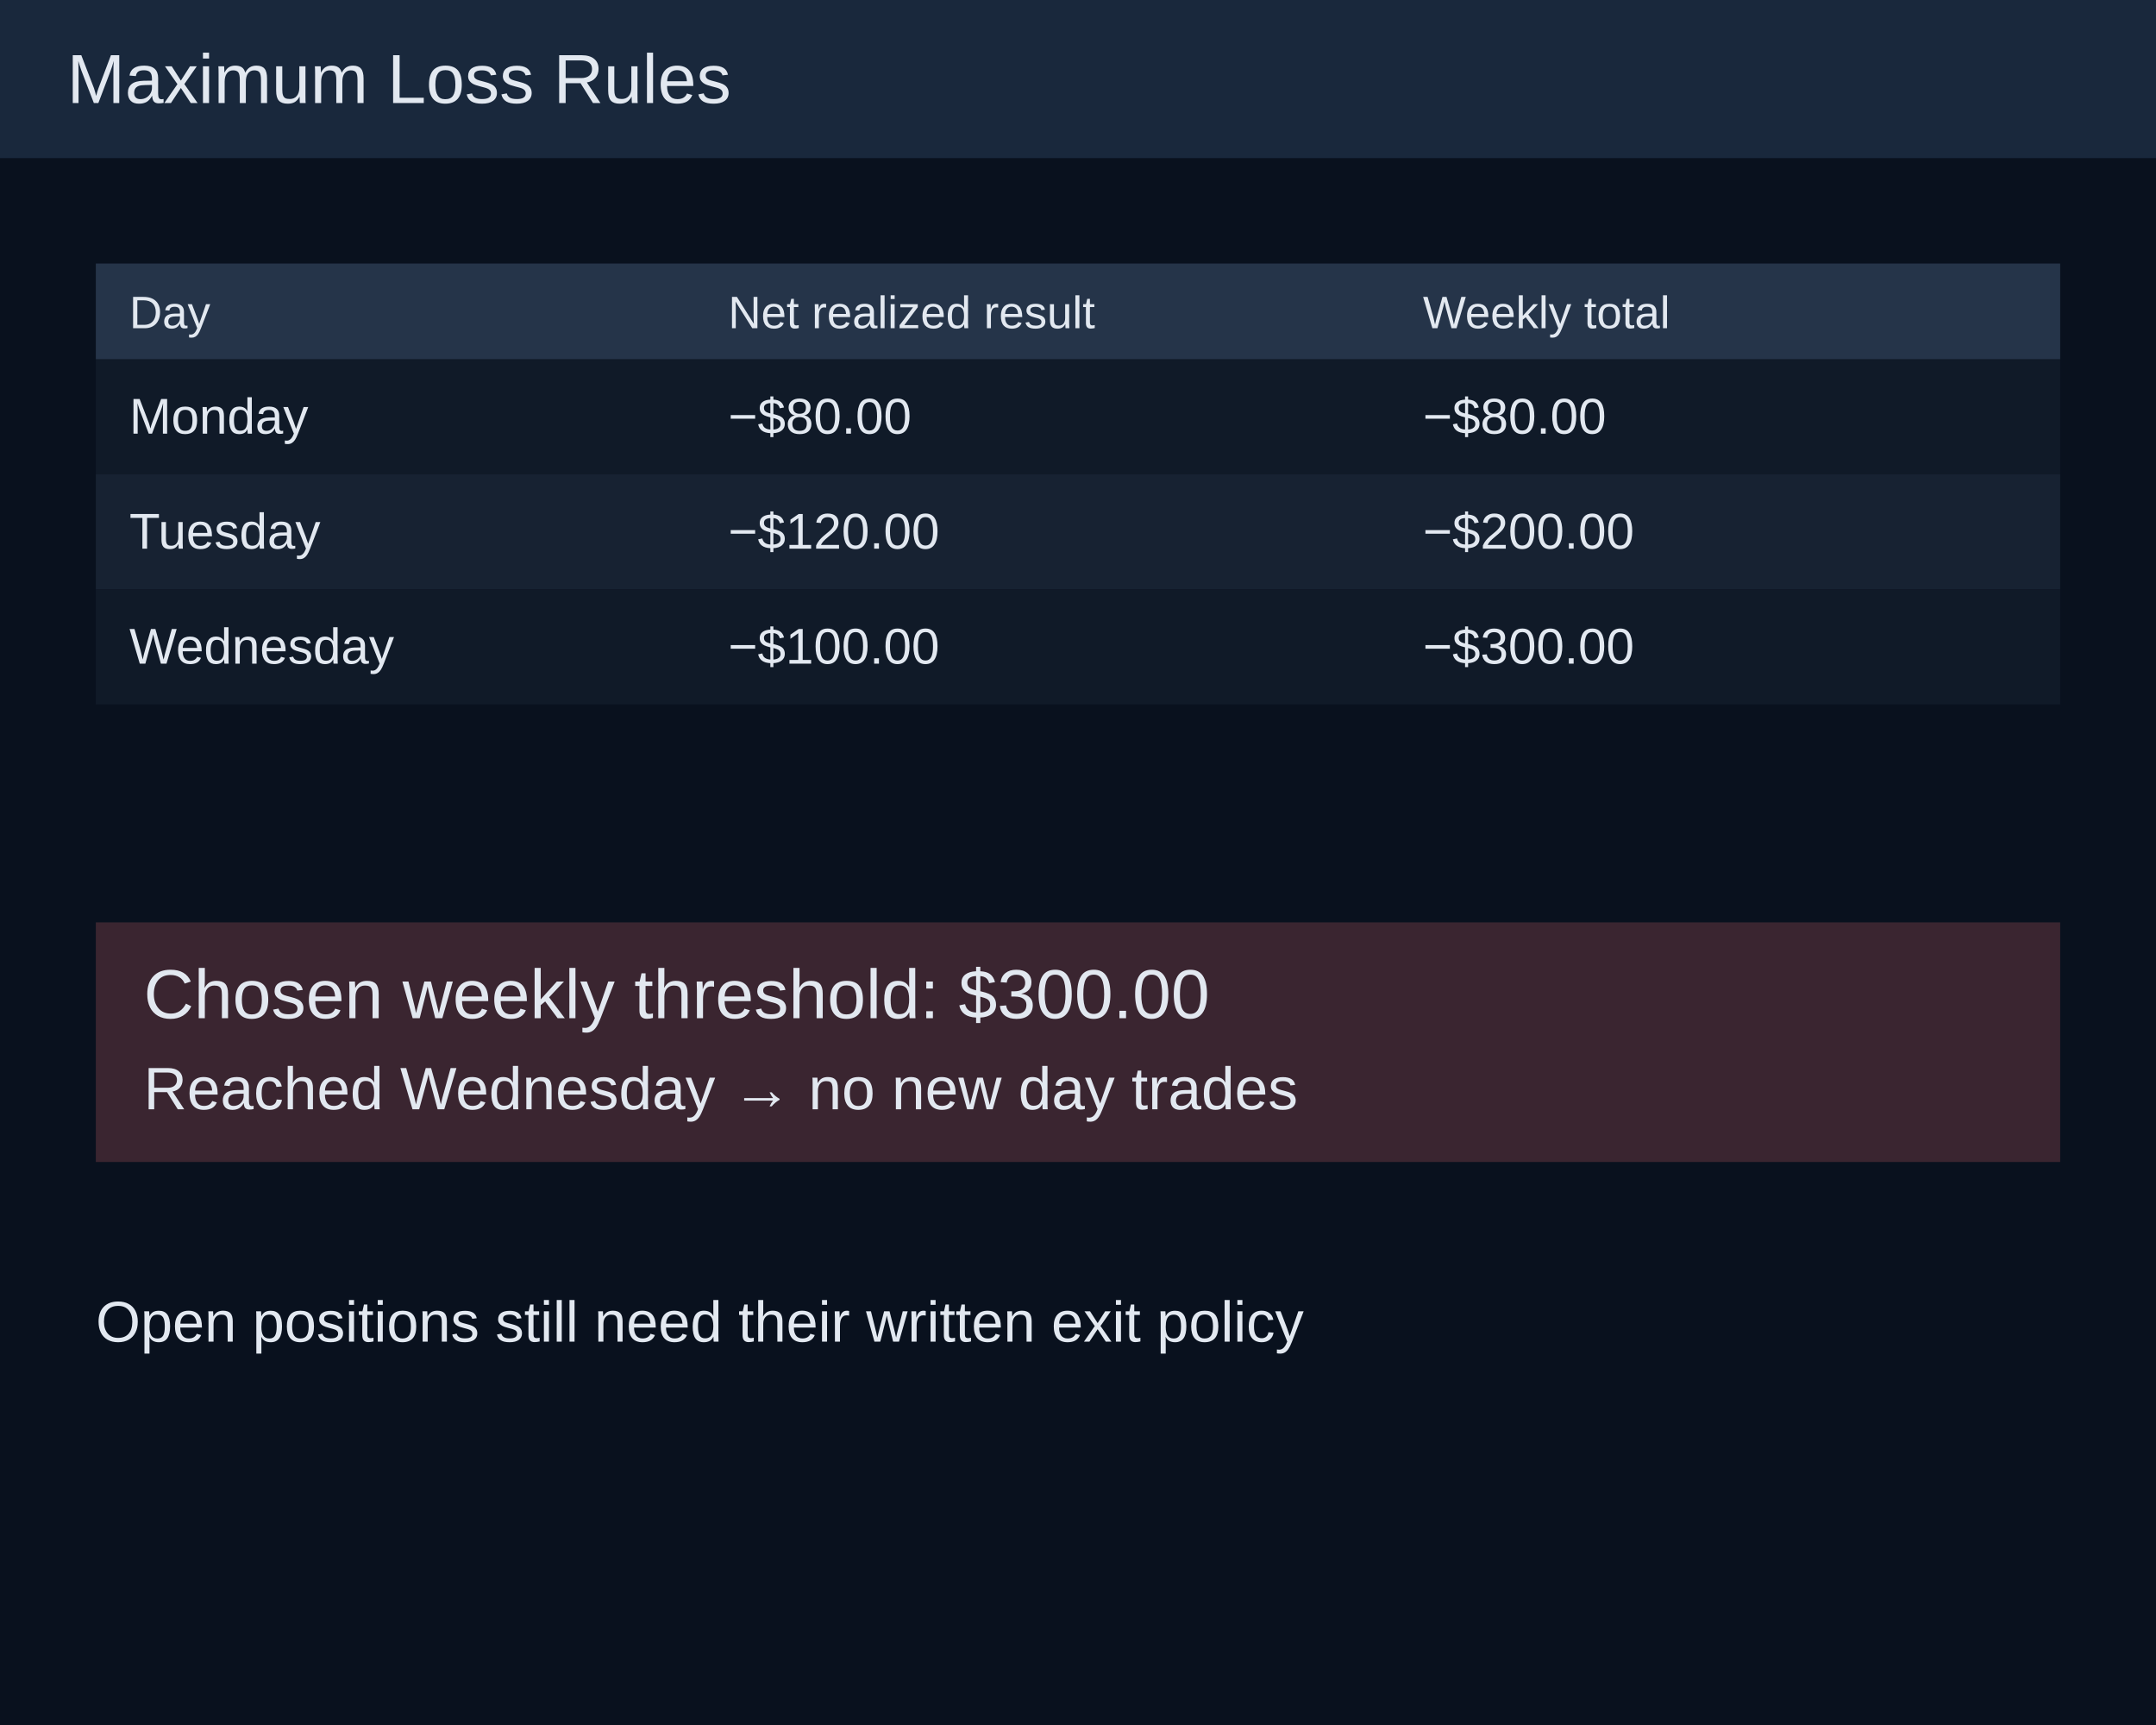
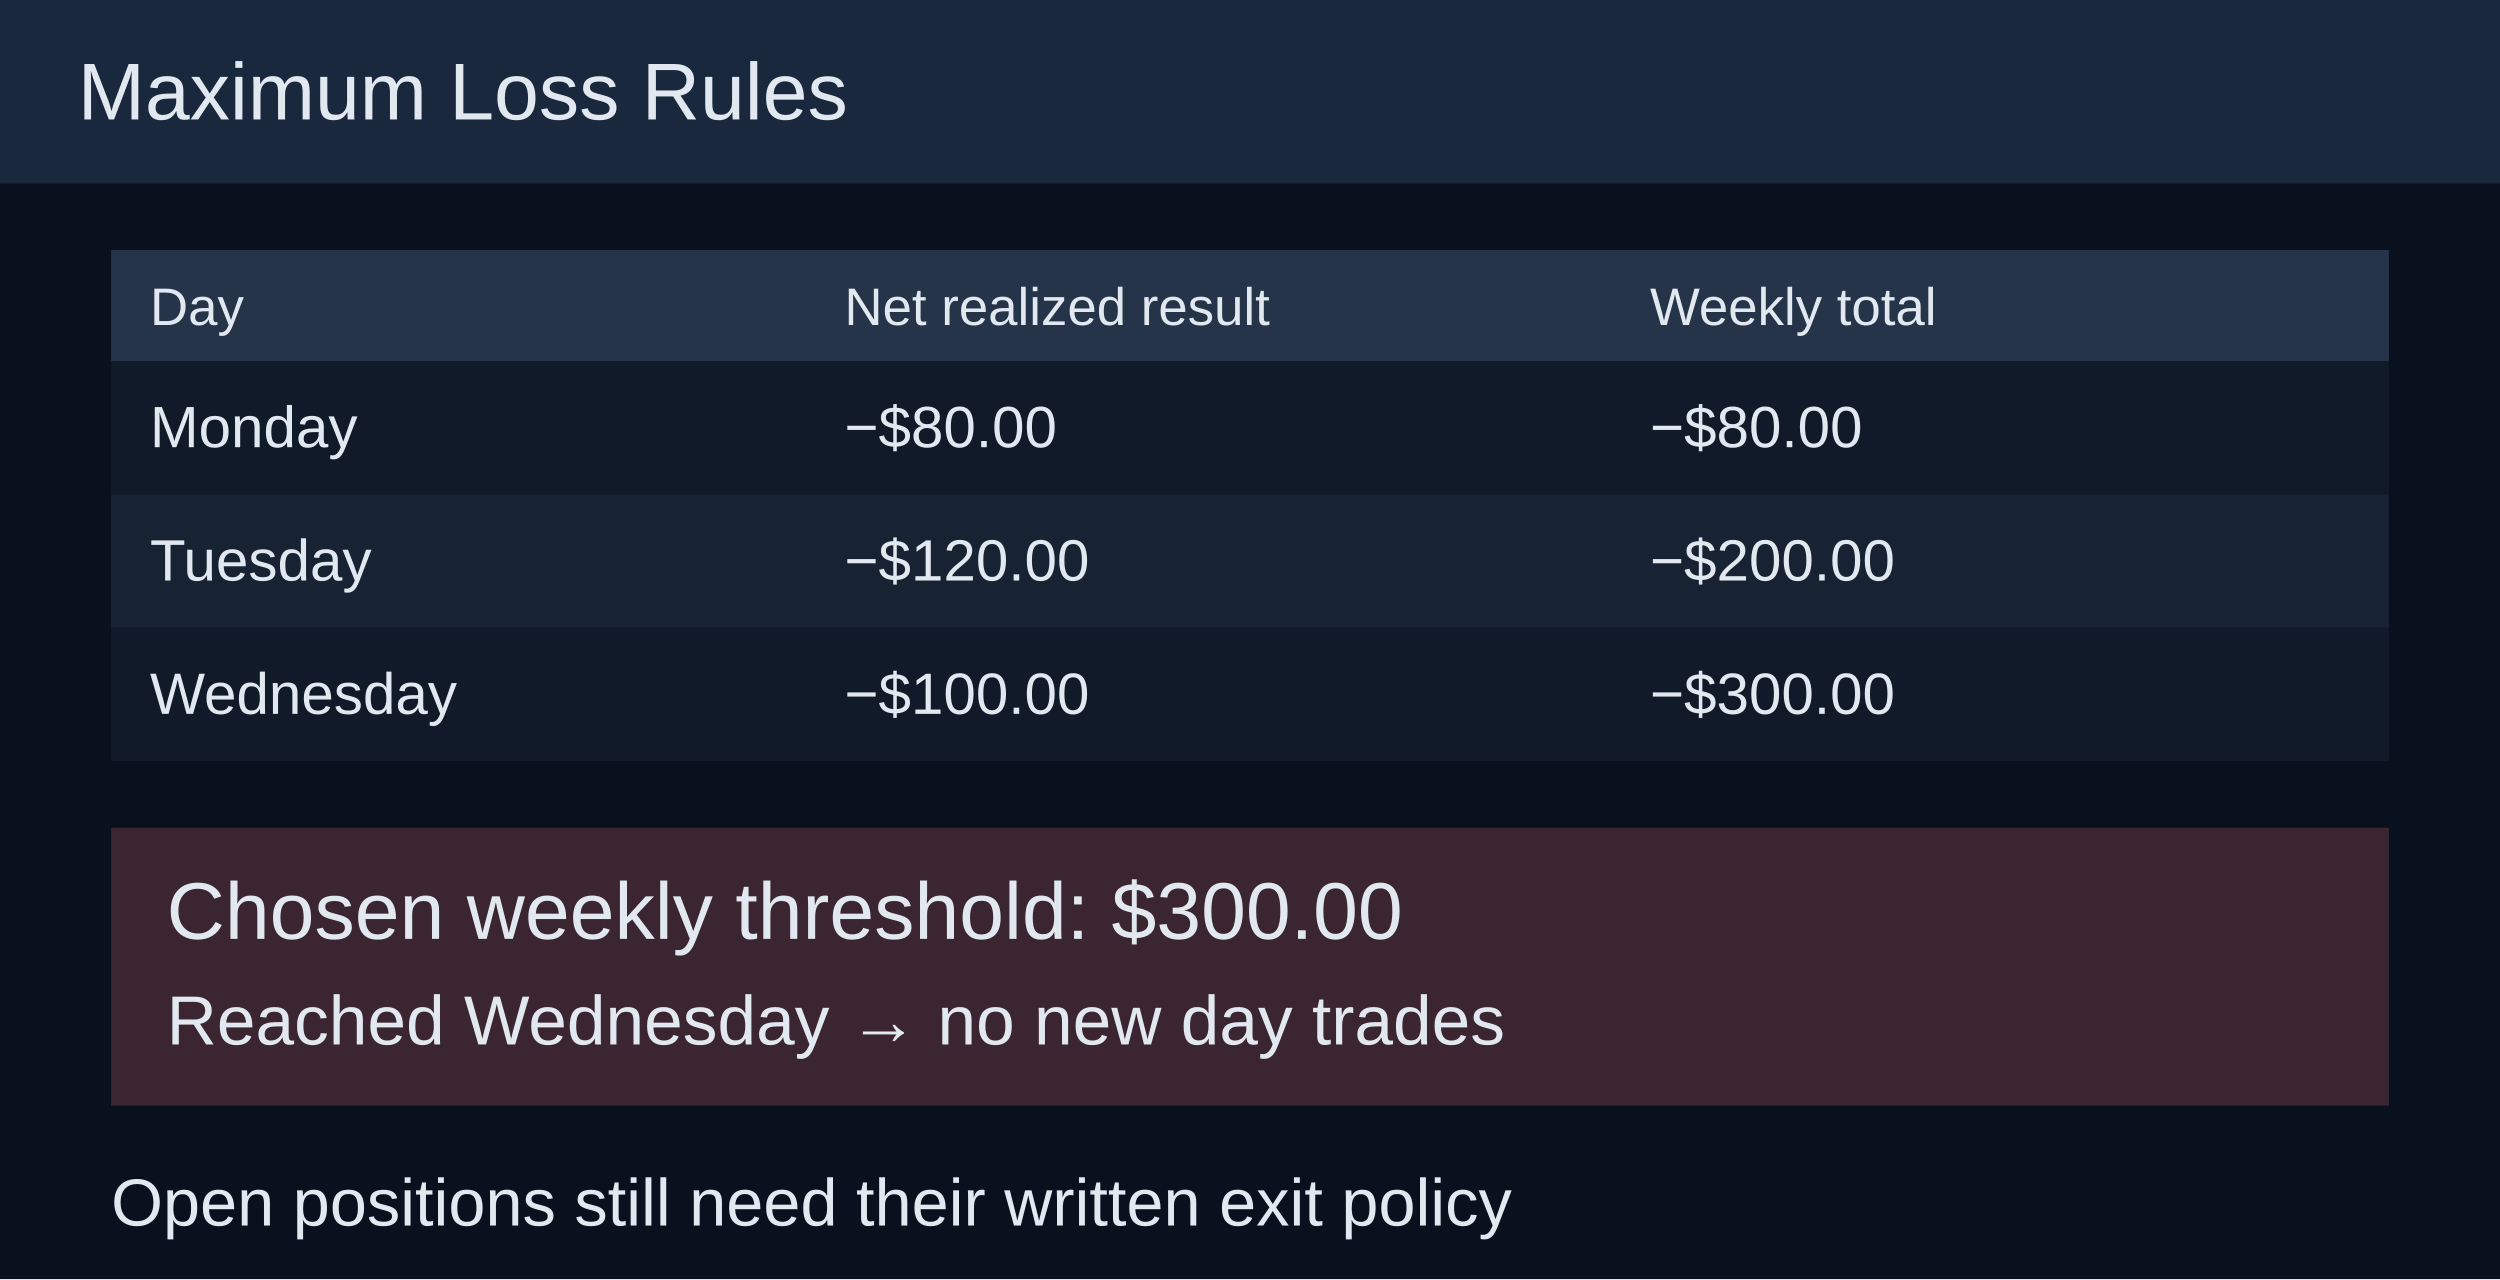
- <svg xmlns="http://www.w3.org/2000/svg" width="900" height="720" viewBox="0 0 900 720" role="img">
-   <rect width="900" height="720" fill="#09111e" />
+ <svg xmlns="http://www.w3.org/2000/svg" width="900" height="460.48" viewBox="0 0 900 460.48" role="img">
+   <rect width="900" height="460.48" fill="#09111e" y="0.0" />
  <g font-family="Arial, sans-serif">
-     <rect x="0" y="0" width="900" height="66" fill="#19283c" />
-     <text x="28" y="43" font-size="29" fill="#e2e8f0">Maximum Loss Rules</text>
-     <rect x="40" y="110" width="820" height="40" fill="#253449" />
-     <text x="54" y="137" font-size="19" fill="#e2e8f0">Day</text>
-     <text x="304" y="137" font-size="19" fill="#e2e8f0">Net realized result</text>
-     <text x="594" y="137" font-size="19" fill="#e2e8f0">Weekly total</text>
-     <rect x="40" y="150" width="820" height="48" fill="#101a28" />
-     <text x="54" y="181" font-size="21" fill="#e2e8f0">Monday</text>
-     <text x="304" y="181" font-size="21" fill="#e2e8f0">−$80.00</text>
-     <text x="594" y="181" font-size="21" fill="#e2e8f0">−$80.00</text>
-     <rect x="40" y="198" width="820" height="48" fill="#172232" />
-     <text x="54" y="229" font-size="21" fill="#e2e8f0">Tuesday</text>
-     <text x="304" y="229" font-size="21" fill="#e2e8f0">−$120.00</text>
-     <text x="594" y="229" font-size="21" fill="#e2e8f0">−$200.00</text>
-     <rect x="40" y="246" width="820" height="48" fill="#101a28" />
-     <text x="54" y="277" font-size="21" fill="#e2e8f0">Wednesday</text>
-     <text x="304" y="277" font-size="21" fill="#e2e8f0">−$100.00</text>
-     <text x="594" y="277" font-size="21" fill="#e2e8f0">−$300.00</text>
-     <rect x="40" y="385" width="820" height="100" fill="#3a2530" />
-     <text x="60" y="425" font-size="29" fill="#e2e8f0">Chosen weekly threshold: $300.00</text>
-     <text x="60" y="463" font-size="25" fill="#e2e8f0">Reached Wednesday → no new day trades</text>
-     <text x="40" y="560" font-size="24" fill="#e2e8f0">Open positions still need their written exit policy</text>
+     <rect x="0" y="0.0" width="900" height="66.0" fill="#19283c" />
+     <text x="28" y="43.0" font-size="29" fill="#e2e8f0">Maximum Loss Rules</text>
+     <rect x="40" y="90.0" width="820" height="40.0" fill="#253449" />
+     <text x="54" y="117.0" font-size="19" fill="#e2e8f0">Day</text>
+     <text x="304" y="117.0" font-size="19" fill="#e2e8f0">Net realized result</text>
+     <text x="594" y="117.0" font-size="19" fill="#e2e8f0">Weekly total</text>
+     <rect x="40" y="130.0" width="820" height="48.0" fill="#101a28" />
+     <text x="54" y="161.0" font-size="21" fill="#e2e8f0">Monday</text>
+     <text x="304" y="161.0" font-size="21" fill="#e2e8f0">−$80.00</text>
+     <text x="594" y="161.0" font-size="21" fill="#e2e8f0">−$80.00</text>
+     <rect x="40" y="178.0" width="820" height="48.0" fill="#172232" />
+     <text x="54" y="209.0" font-size="21" fill="#e2e8f0">Tuesday</text>
+     <text x="304" y="209.0" font-size="21" fill="#e2e8f0">−$120.00</text>
+     <text x="594" y="209.0" font-size="21" fill="#e2e8f0">−$200.00</text>
+     <rect x="40" y="226.0" width="820" height="48.0" fill="#101a28" />
+     <text x="54" y="257.0" font-size="21" fill="#e2e8f0">Wednesday</text>
+     <text x="304" y="257.0" font-size="21" fill="#e2e8f0">−$100.00</text>
+     <text x="594" y="257.0" font-size="21" fill="#e2e8f0">−$300.00</text>
+     <rect x="40" y="298.0" width="820" height="100.0" fill="#3a2530" />
+     <text x="60" y="338.0" font-size="29" fill="#e2e8f0">Chosen weekly threshold: $300.00</text>
+     <text x="60" y="376.0" font-size="25" fill="#e2e8f0">Reached Wednesday → no new day trades</text>
+     <text x="40" y="441.2" font-size="24" fill="#e2e8f0">Open positions still need their written exit policy</text>
  </g>
</svg>
